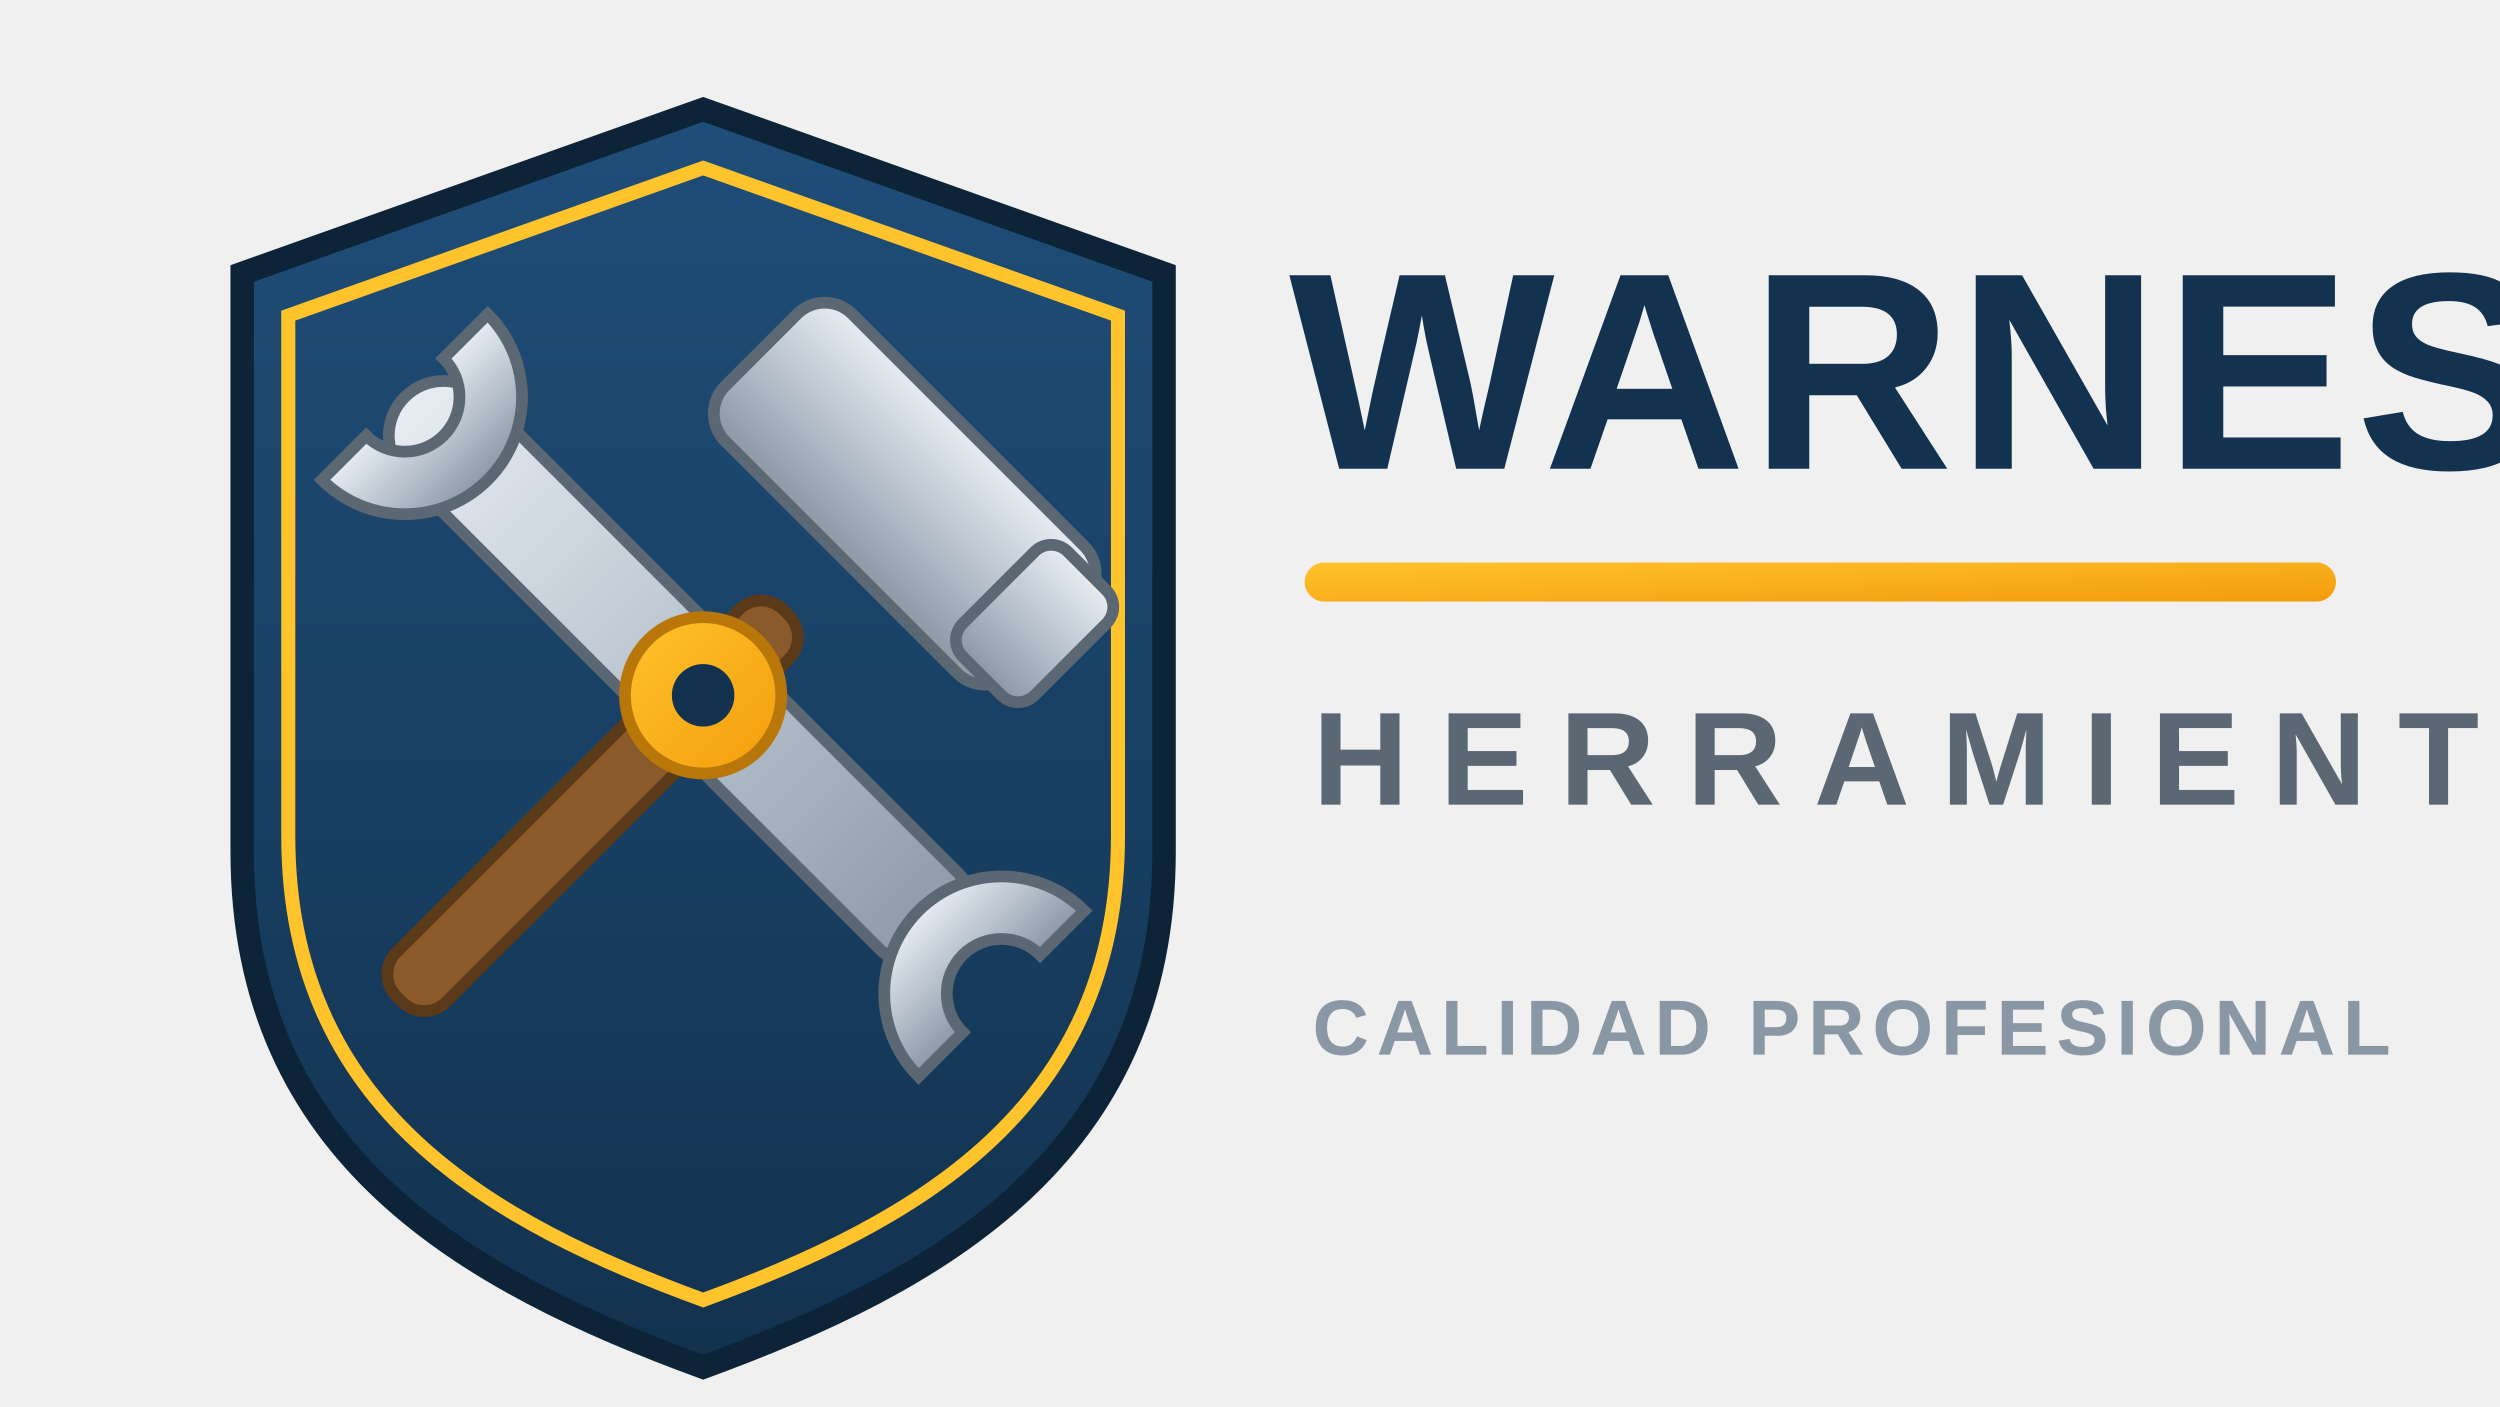
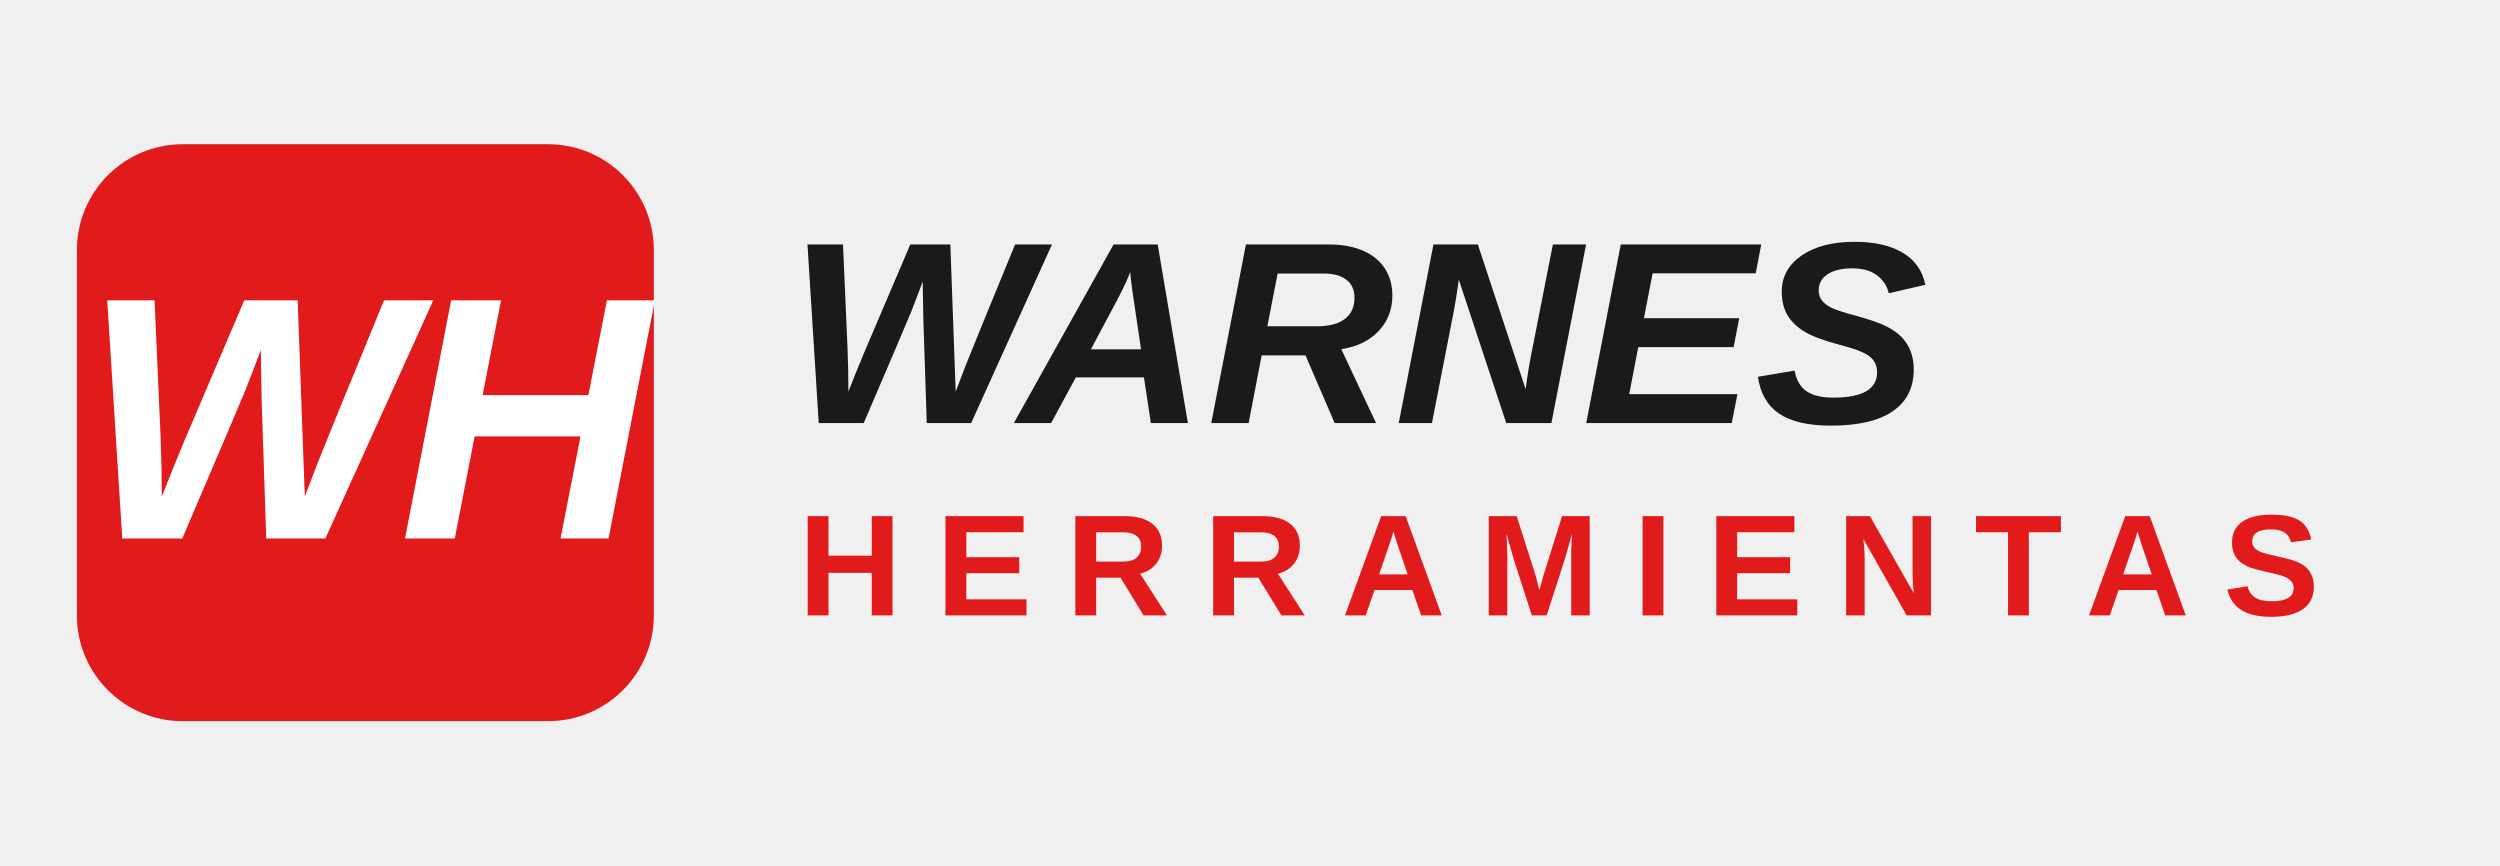
- <svg xmlns="http://www.w3.org/2000/svg" viewBox="0 0 640 360" width="640" height="360" role="img" aria-label="Warnes Herramientas">
-   <defs>
-     <linearGradient id="steel" x1="0" y1="0" x2="0" y2="1">
-       <stop offset="0" stop-color="#e8edf2" />
-       <stop offset="0.5" stop-color="#b9c4cf" />
-       <stop offset="1" stop-color="#8a97a4" />
-     </linearGradient>
-     <linearGradient id="badge" x1="0" y1="0" x2="0" y2="1">
-       <stop offset="0" stop-color="#1f4e79" />
-       <stop offset="1" stop-color="#12324f" />
-     </linearGradient>
-     <linearGradient id="bolt" x1="0" y1="0" x2="1" y2="1">
-       <stop offset="0" stop-color="#ffc32b" />
-       <stop offset="1" stop-color="#f39c0c" />
-     </linearGradient>
-   </defs>
-   <g transform="translate(180 178)">
-     <path d="M0 -150 L118 -108 L118 40 C118 118 60 150 0 172 C-60 150 -118 118 -118 40 L-118 -108 Z" fill="url(#badge)" stroke="#0c2338" stroke-width="6" />
-     <path d="M0 -150 L118 -108 L118 40 C118 118 60 150 0 172 C-60 150 -118 118 -118 40 L-118 -108 Z" fill="none" stroke="#ffc32b" stroke-width="4" transform="scale(0.9)" />
-     <g transform="rotate(0)">
-       <g transform="rotate(-45)">
-         <rect x="-14" y="-108" width="28" height="200" rx="14" fill="url(#steel)" stroke="#5b6773" stroke-width="3" />
-         <path d="M-30 -108 a30 30 0 1 0 60 0 l-16 0 a14 14 0 1 1 -28 0 z" fill="url(#steel)" stroke="#5b6773" stroke-width="3" />
-         <path d="M-30 108 a30 30 0 1 1 60 0 l-16 0 a14 14 0 1 0 -28 0 z" fill="url(#steel)" stroke="#5b6773" stroke-width="3" />
-       </g>
-       <g transform="rotate(45)">
-         <rect x="-9" y="-30" width="18" height="140" rx="8" fill="#8a5a2b" stroke="#5a3a19" stroke-width="3" />
-         <rect x="-52" y="-96" width="104" height="46" rx="10" fill="url(#steel)" stroke="#5b6773" stroke-width="3" />
-         <rect x="34" y="-92" width="26" height="38" rx="6" fill="url(#steel)" stroke="#5b6773" stroke-width="3" />
-       </g>
-       <circle cx="0" cy="0" r="20" fill="url(#bolt)" stroke="#b9770a" stroke-width="3" />
-       <circle cx="0" cy="0" r="8" fill="#12324f" />
-     </g>
-   </g>
-   <g transform="translate(330 120)">
-     <text x="0" y="0" font-family="Arial Black, Arial, sans-serif" font-weight="900" font-size="72" fill="#12324f" letter-spacing="1">WARNES</text>
-     <rect x="4" y="24" width="264" height="10" rx="5" fill="url(#bolt)" />
-     <text x="6" y="86" font-family="Arial, sans-serif" font-weight="700" font-size="34" fill="#5b6773" letter-spacing="8">HERRAMIENTAS</text>
-     <text x="6" y="150" font-family="Arial, sans-serif" font-weight="600" font-size="20" fill="#8a97a4" letter-spacing="2">CALIDAD PROFESIONAL</text>
-   </g>
+ <svg xmlns="http://www.w3.org/2000/svg" viewBox="0 0 520 180" width="520" height="180" role="img" aria-label="Warnes Herramientas">
+   <rect x="16" y="30" width="120" height="120" rx="22" fill="#e11b1b" />
+   <text x="76" y="112" font-family="Arial Black, Arial, sans-serif" font-weight="900" font-style="italic" font-size="72" fill="#ffffff" text-anchor="middle" letter-spacing="-2">WH</text>
+   <text x="164" y="88" font-family="Arial Black, Arial, sans-serif" font-weight="900" font-style="italic" font-size="54" fill="#1a1a1a" letter-spacing="0">WARNES</text>
+   <text x="166" y="128" font-family="Arial, sans-serif" font-weight="700" font-size="30" fill="#e11b1b" letter-spacing="7">HERRAMIENTAS</text>
</svg>
